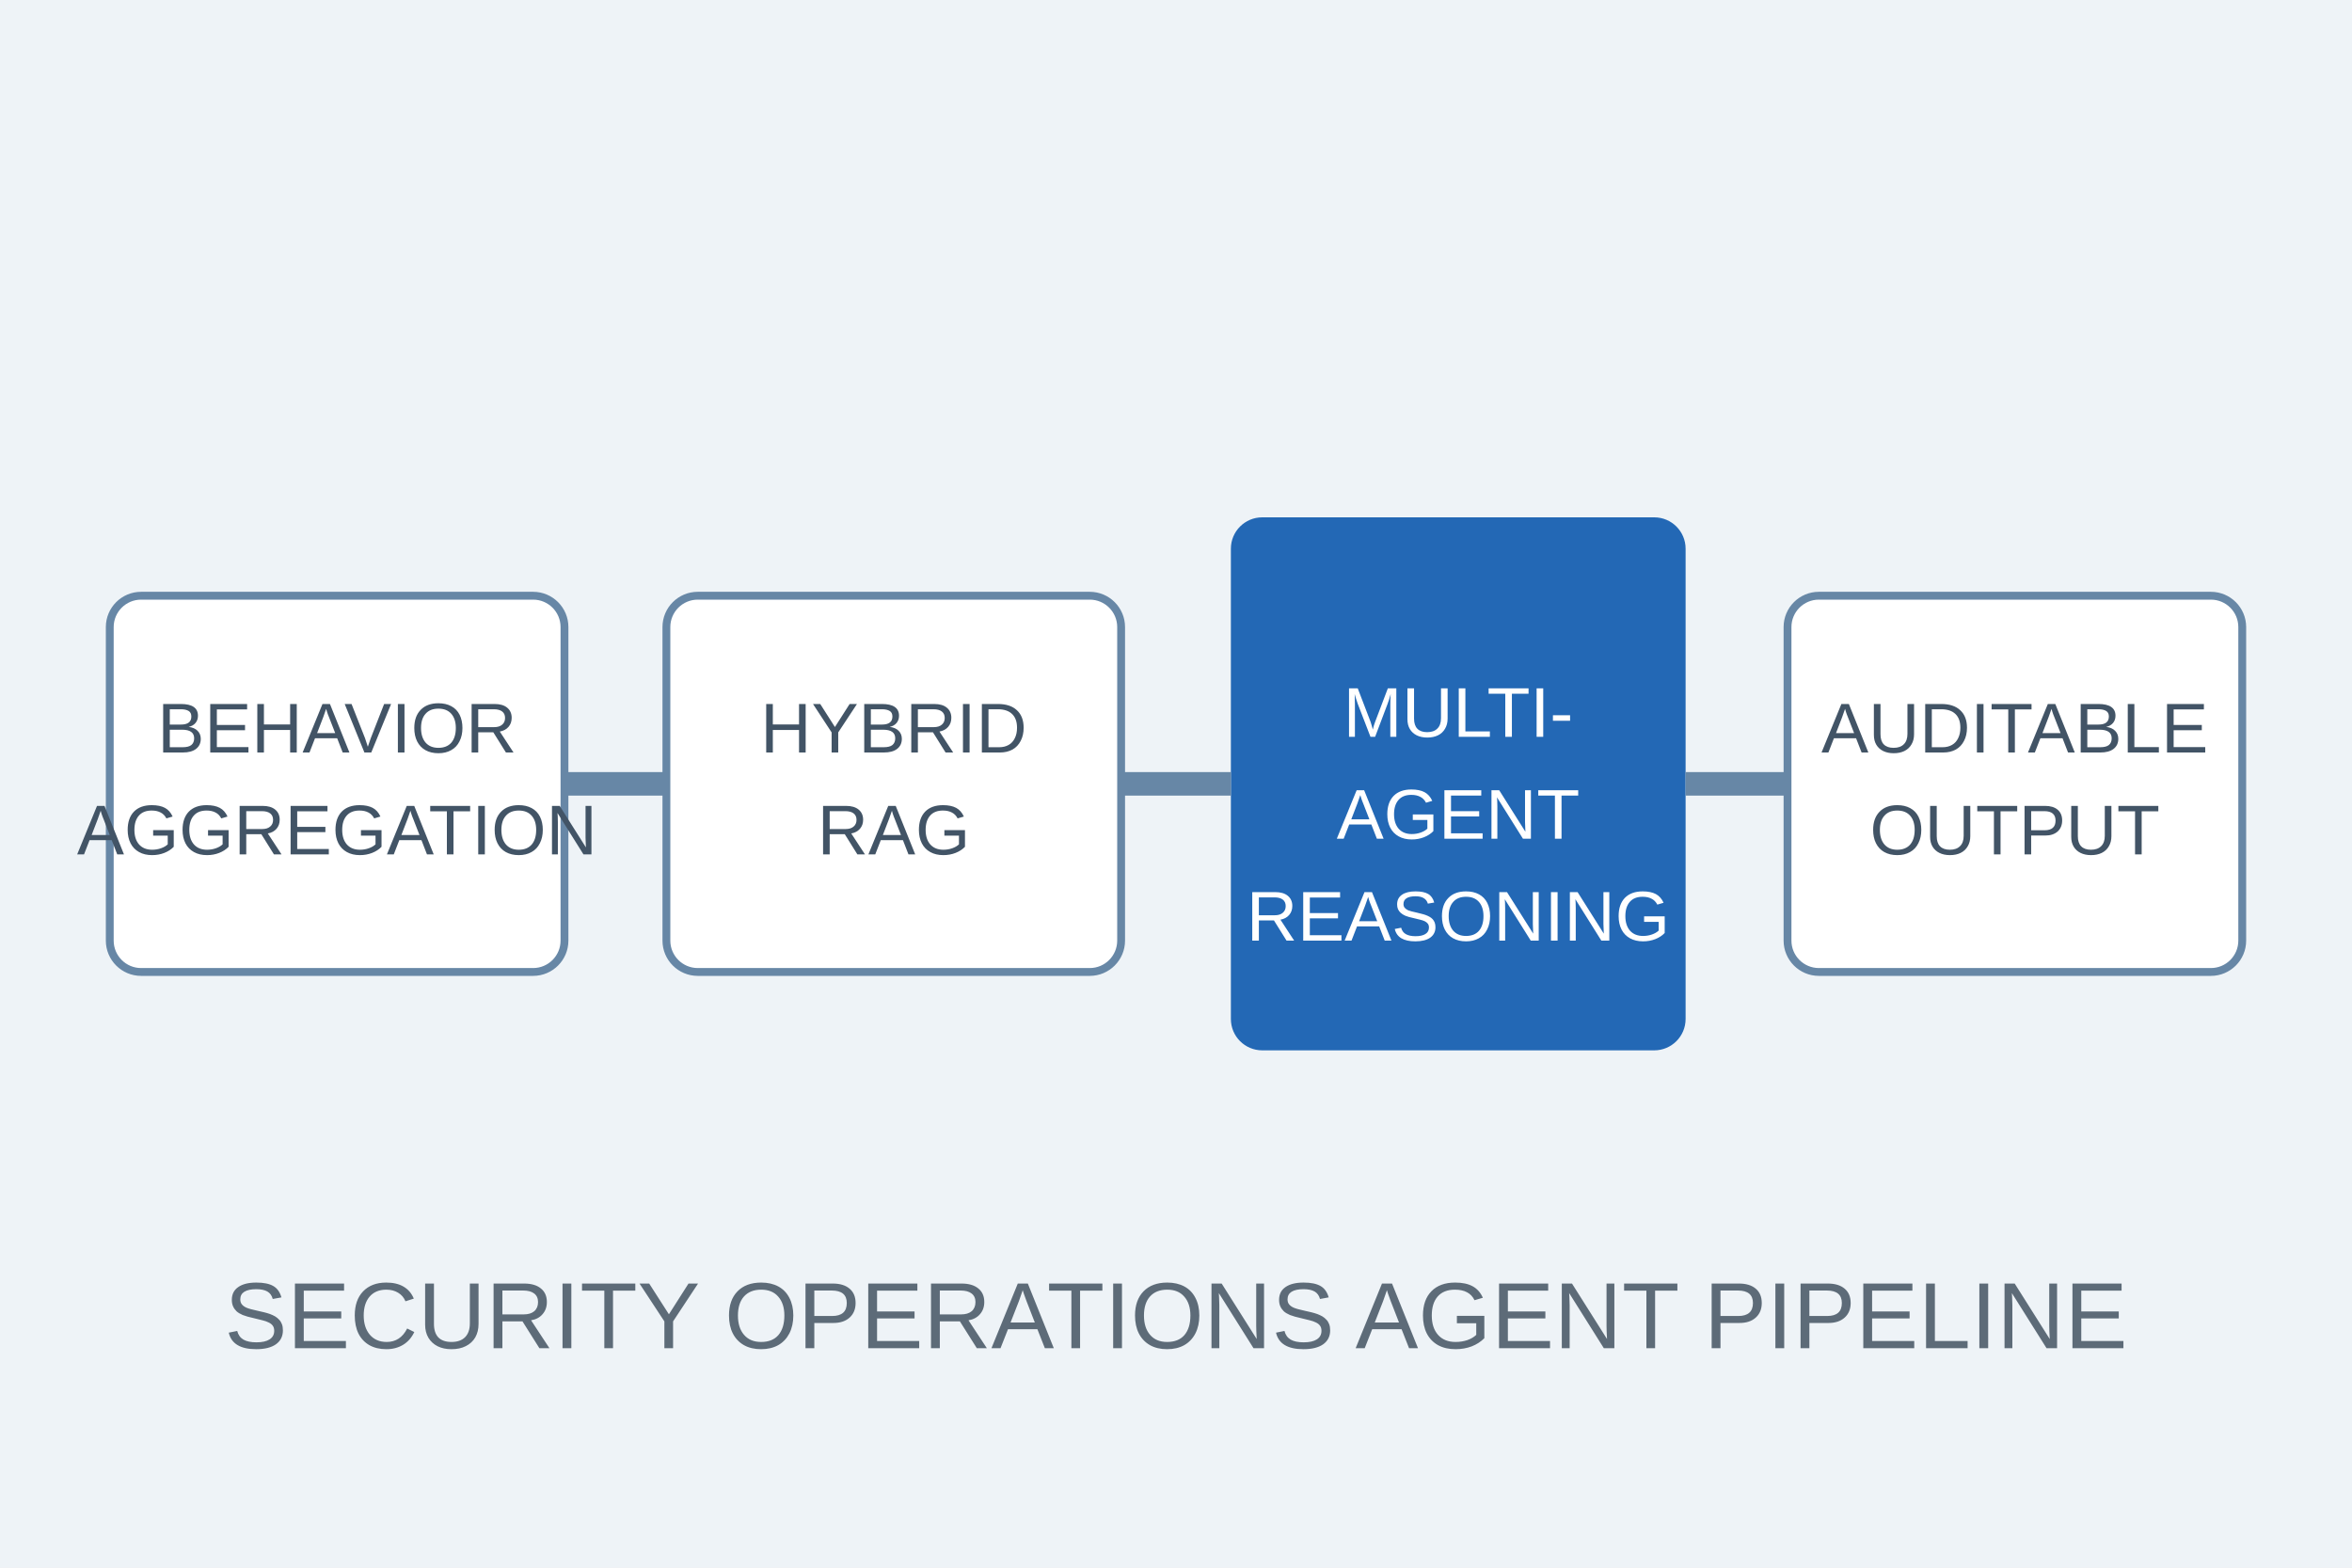
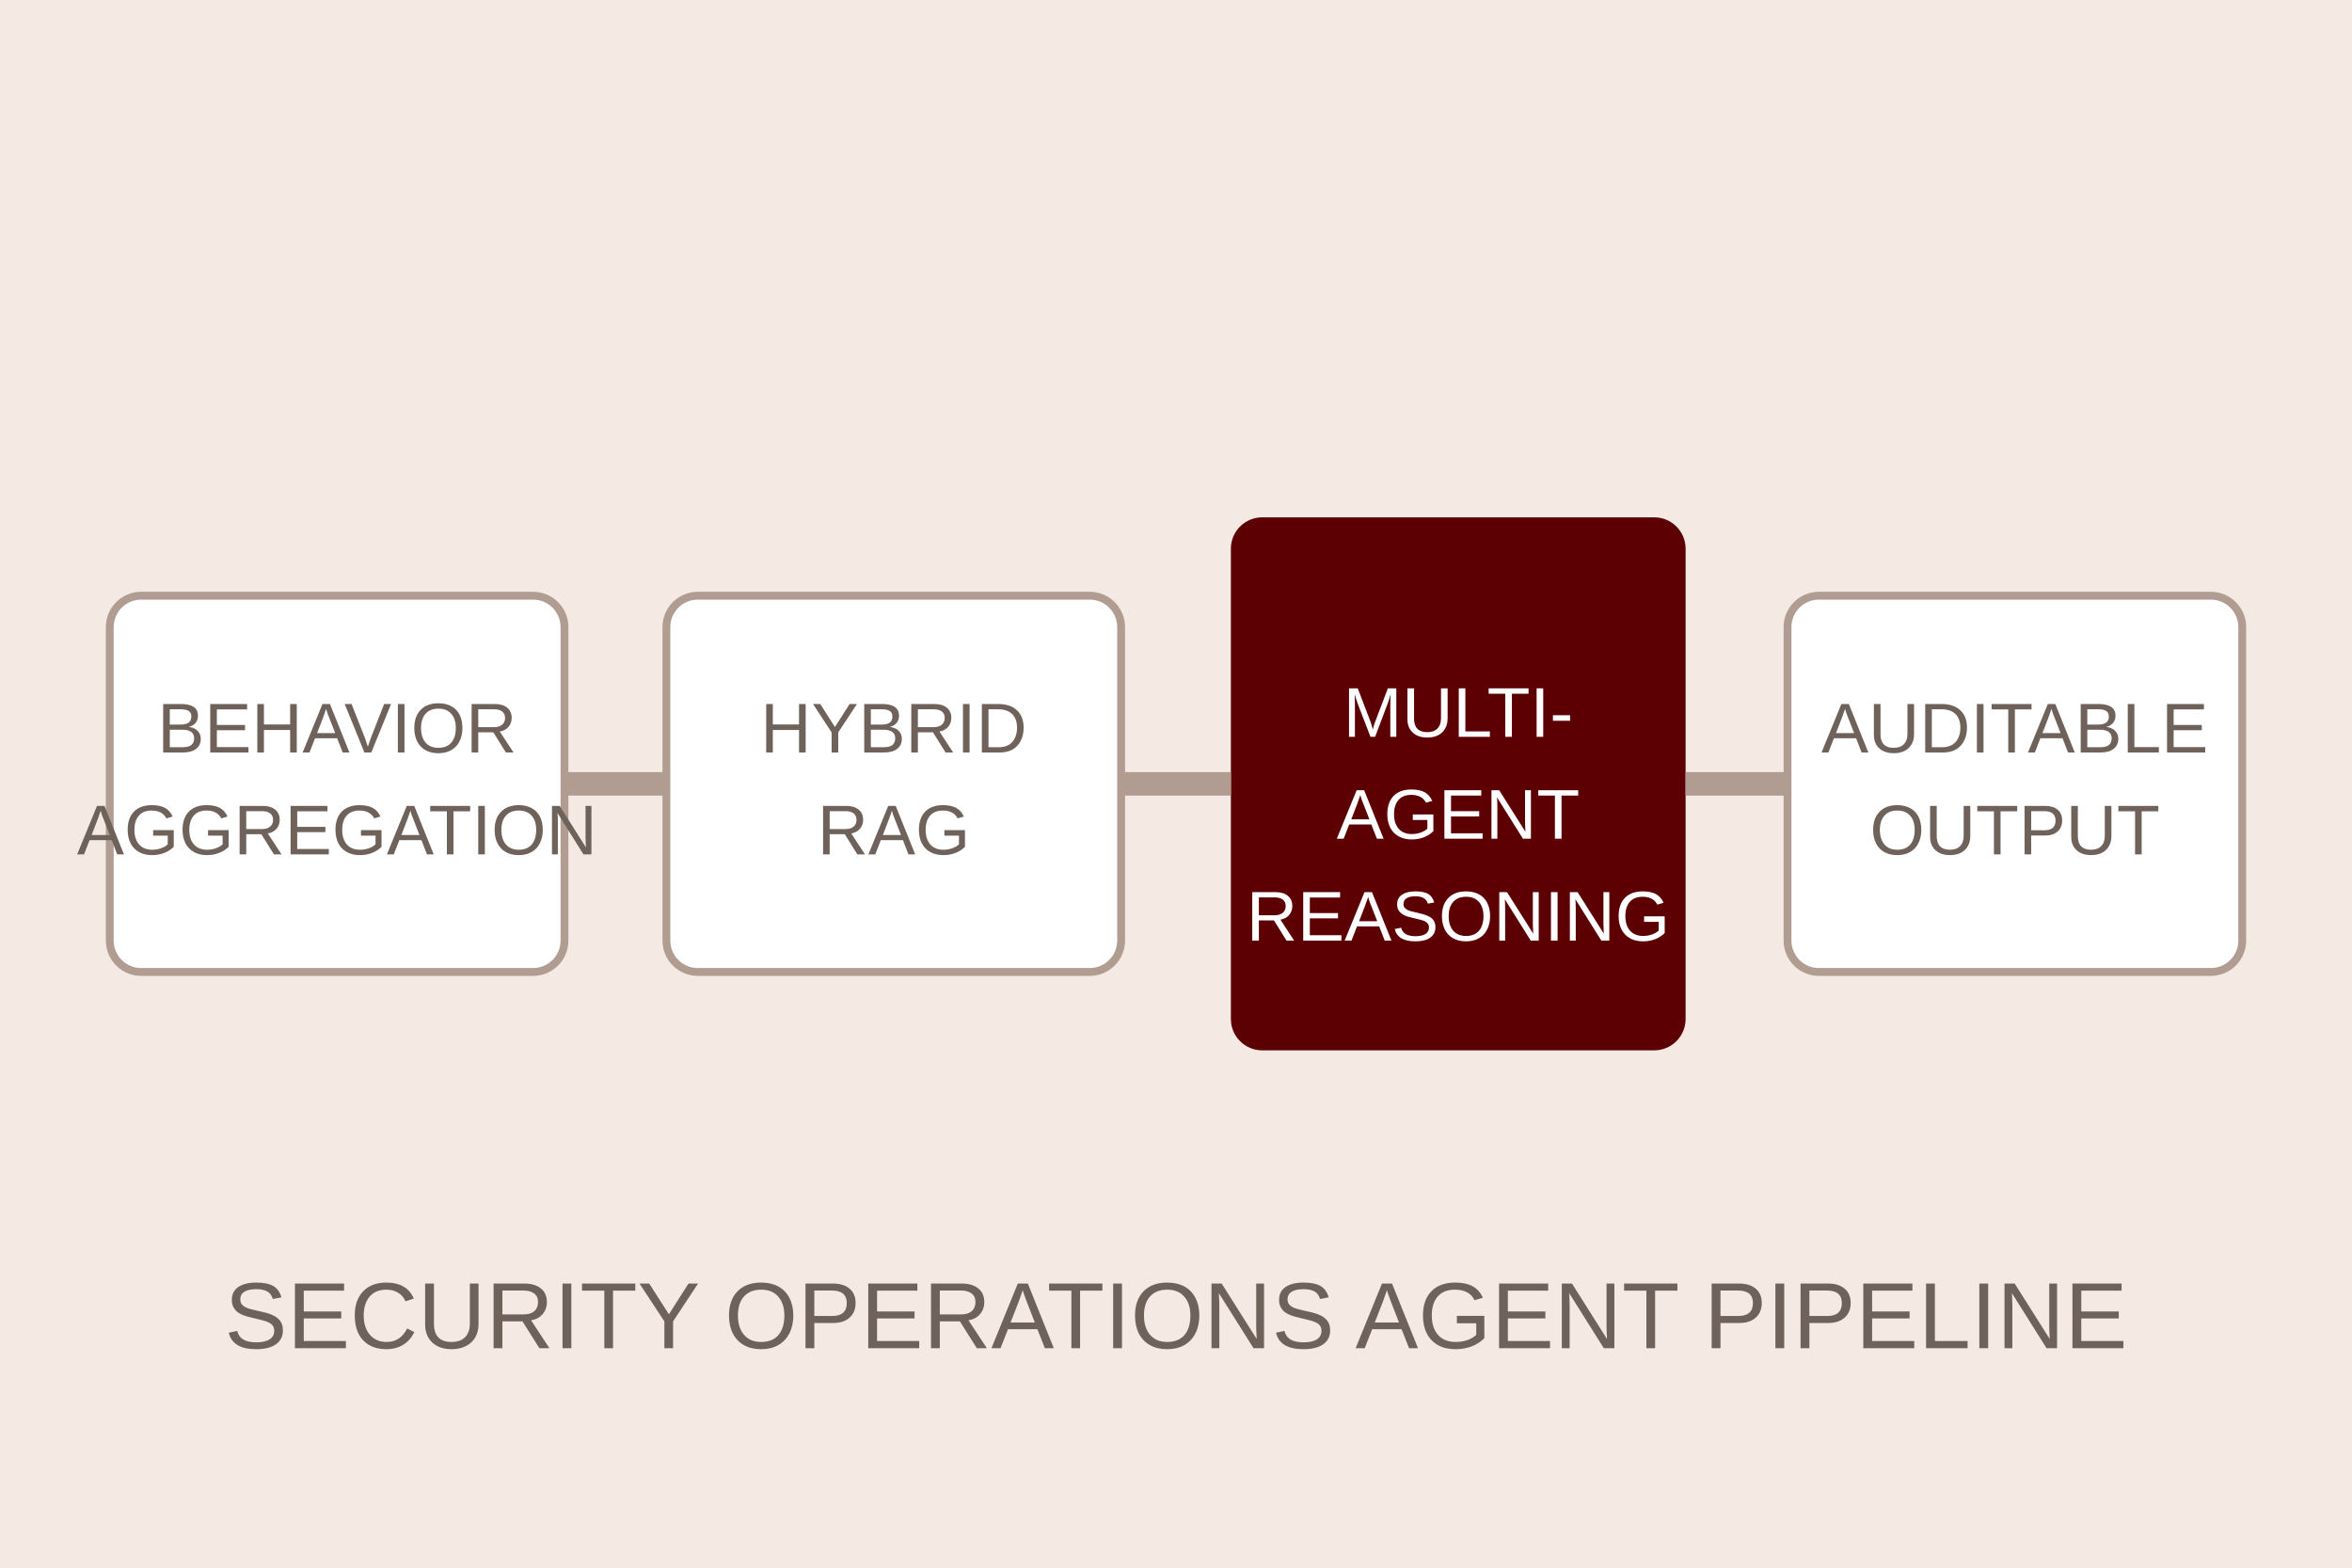
<svg xmlns="http://www.w3.org/2000/svg" viewBox="0 0 300 200">
-   <rect width="300" height="200" fill="#eef3f7" />
+   <rect width="300" height="200" fill="#f4eae3" />
  <g font-family="Arial" text-anchor="middle">
-     <rect x="14" y="76" width="58" height="48" rx="4" fill="#fff" stroke="#6787a6" />
-     <rect x="85" y="76" width="58" height="48" rx="4" fill="#fff" stroke="#6787a6" />
-     <rect x="157" y="66" width="58" height="68" rx="4" fill="#2368b5" />
-     <rect x="228" y="76" width="58" height="48" rx="4" fill="#fff" stroke="#6787a6" />
-     <path d="M72 100h13M143 100h14M215 100h13" stroke="#6787a6" stroke-width="3" />
-     <text x="43" y="96" font-size="9" fill="#425466">BEHAVIOR</text>
-     <text x="43" y="109" font-size="9" fill="#425466">AGGREGATION</text>
-     <text x="114" y="96" font-size="9" fill="#425466">HYBRID</text>
-     <text x="114" y="109" font-size="9" fill="#425466">RAG</text>
+     <rect x="14" y="76" width="58" height="48" rx="4" fill="#fff" stroke="#b09c90" />
+     <rect x="85" y="76" width="58" height="48" rx="4" fill="#fff" stroke="#b09c90" />
+     <rect x="157" y="66" width="58" height="68" rx="4" fill="#5c0003" />
+     <rect x="228" y="76" width="58" height="48" rx="4" fill="#fff" stroke="#b09c90" />
+     <path d="M72 100h13M143 100h14M215 100h13" stroke="#b09c90" stroke-width="3" />
+     <text x="43" y="96" font-size="9" fill="#6f625b">BEHAVIOR</text>
+     <text x="43" y="109" font-size="9" fill="#6f625b">AGGREGATION</text>
+     <text x="114" y="96" font-size="9" fill="#6f625b">HYBRID</text>
+     <text x="114" y="109" font-size="9" fill="#6f625b">RAG</text>
    <text x="186" y="94" font-size="9" fill="#fff">MULTI-</text>
    <text x="186" y="107" font-size="9" fill="#fff">AGENT</text>
    <text x="186" y="120" font-size="9" fill="#fff">REASONING</text>
-     <text x="257" y="96" font-size="9" fill="#425466">AUDITABLE</text>
-     <text x="257" y="109" font-size="9" fill="#425466">OUTPUT</text>
+     <text x="257" y="96" font-size="9" fill="#6f625b">AUDITABLE</text>
+     <text x="257" y="109" font-size="9" fill="#6f625b">OUTPUT</text>
  </g>
-   <text x="150" y="172" text-anchor="middle" font-family="Arial" font-size="12" fill="#5d6b78">SECURITY OPERATIONS AGENT PIPELINE</text>
+   <text x="150" y="172" text-anchor="middle" font-family="Arial" font-size="12" fill="#6f625b">SECURITY OPERATIONS AGENT PIPELINE</text>
</svg>
